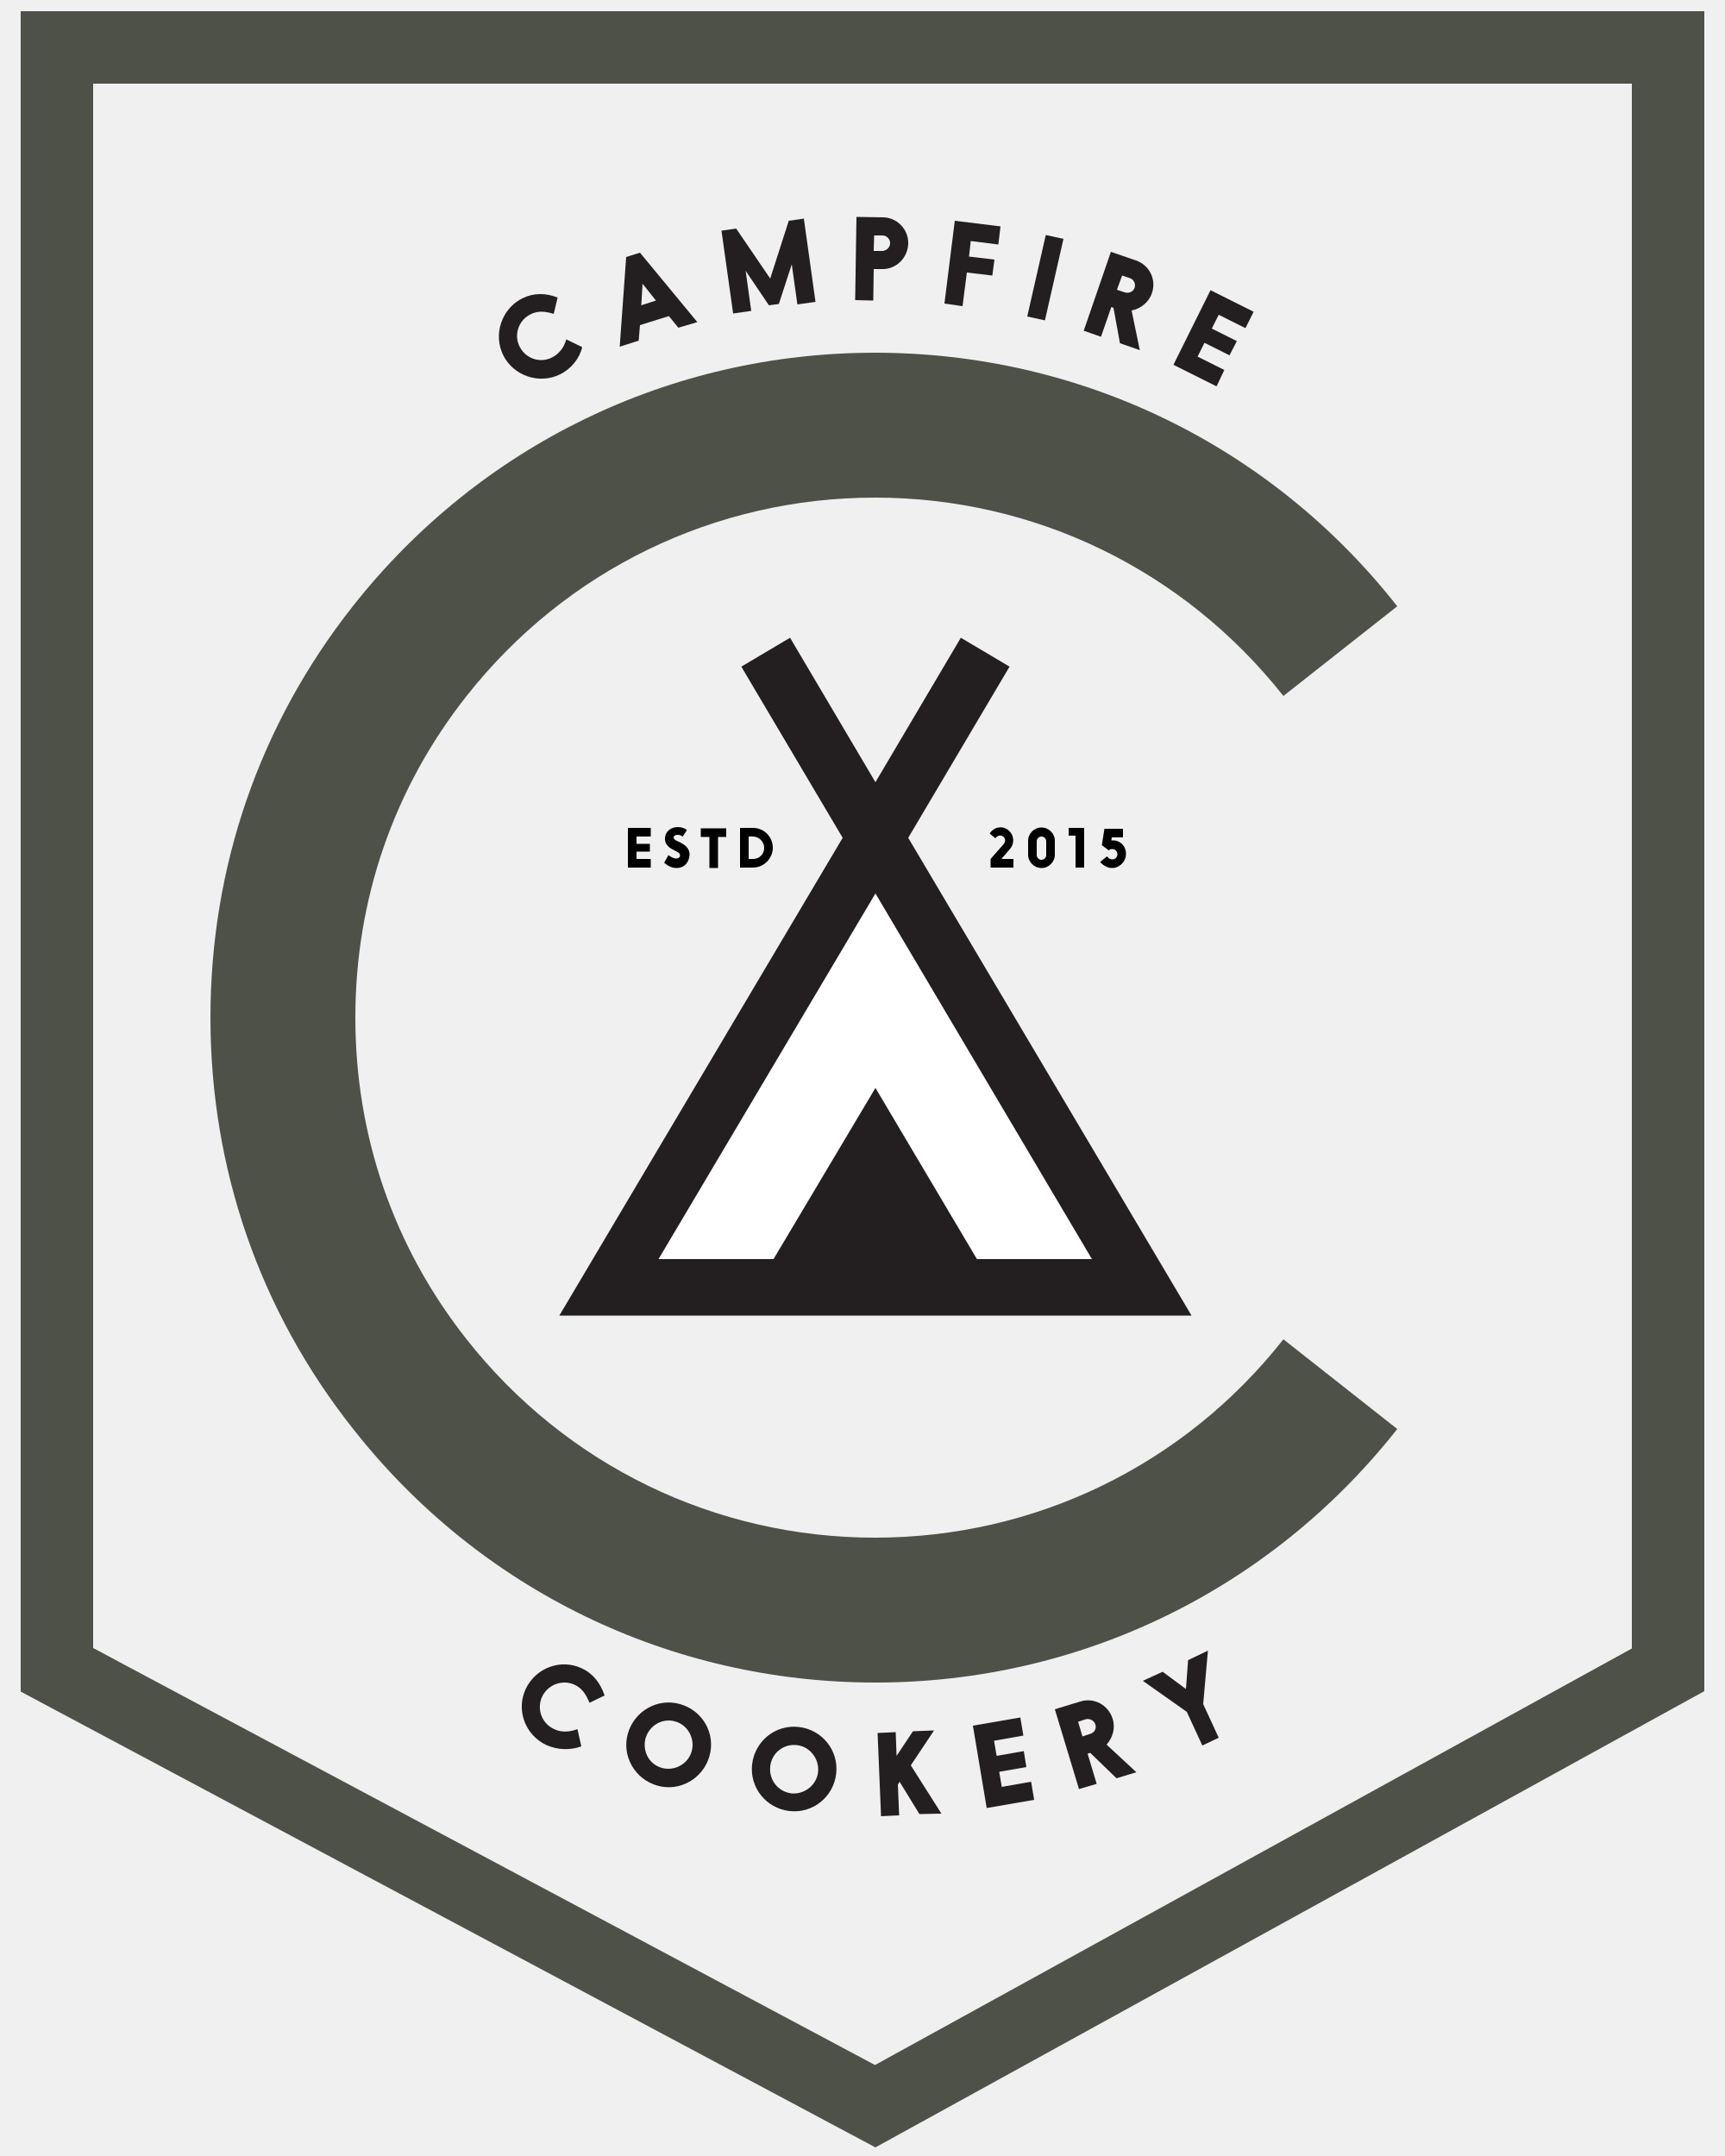
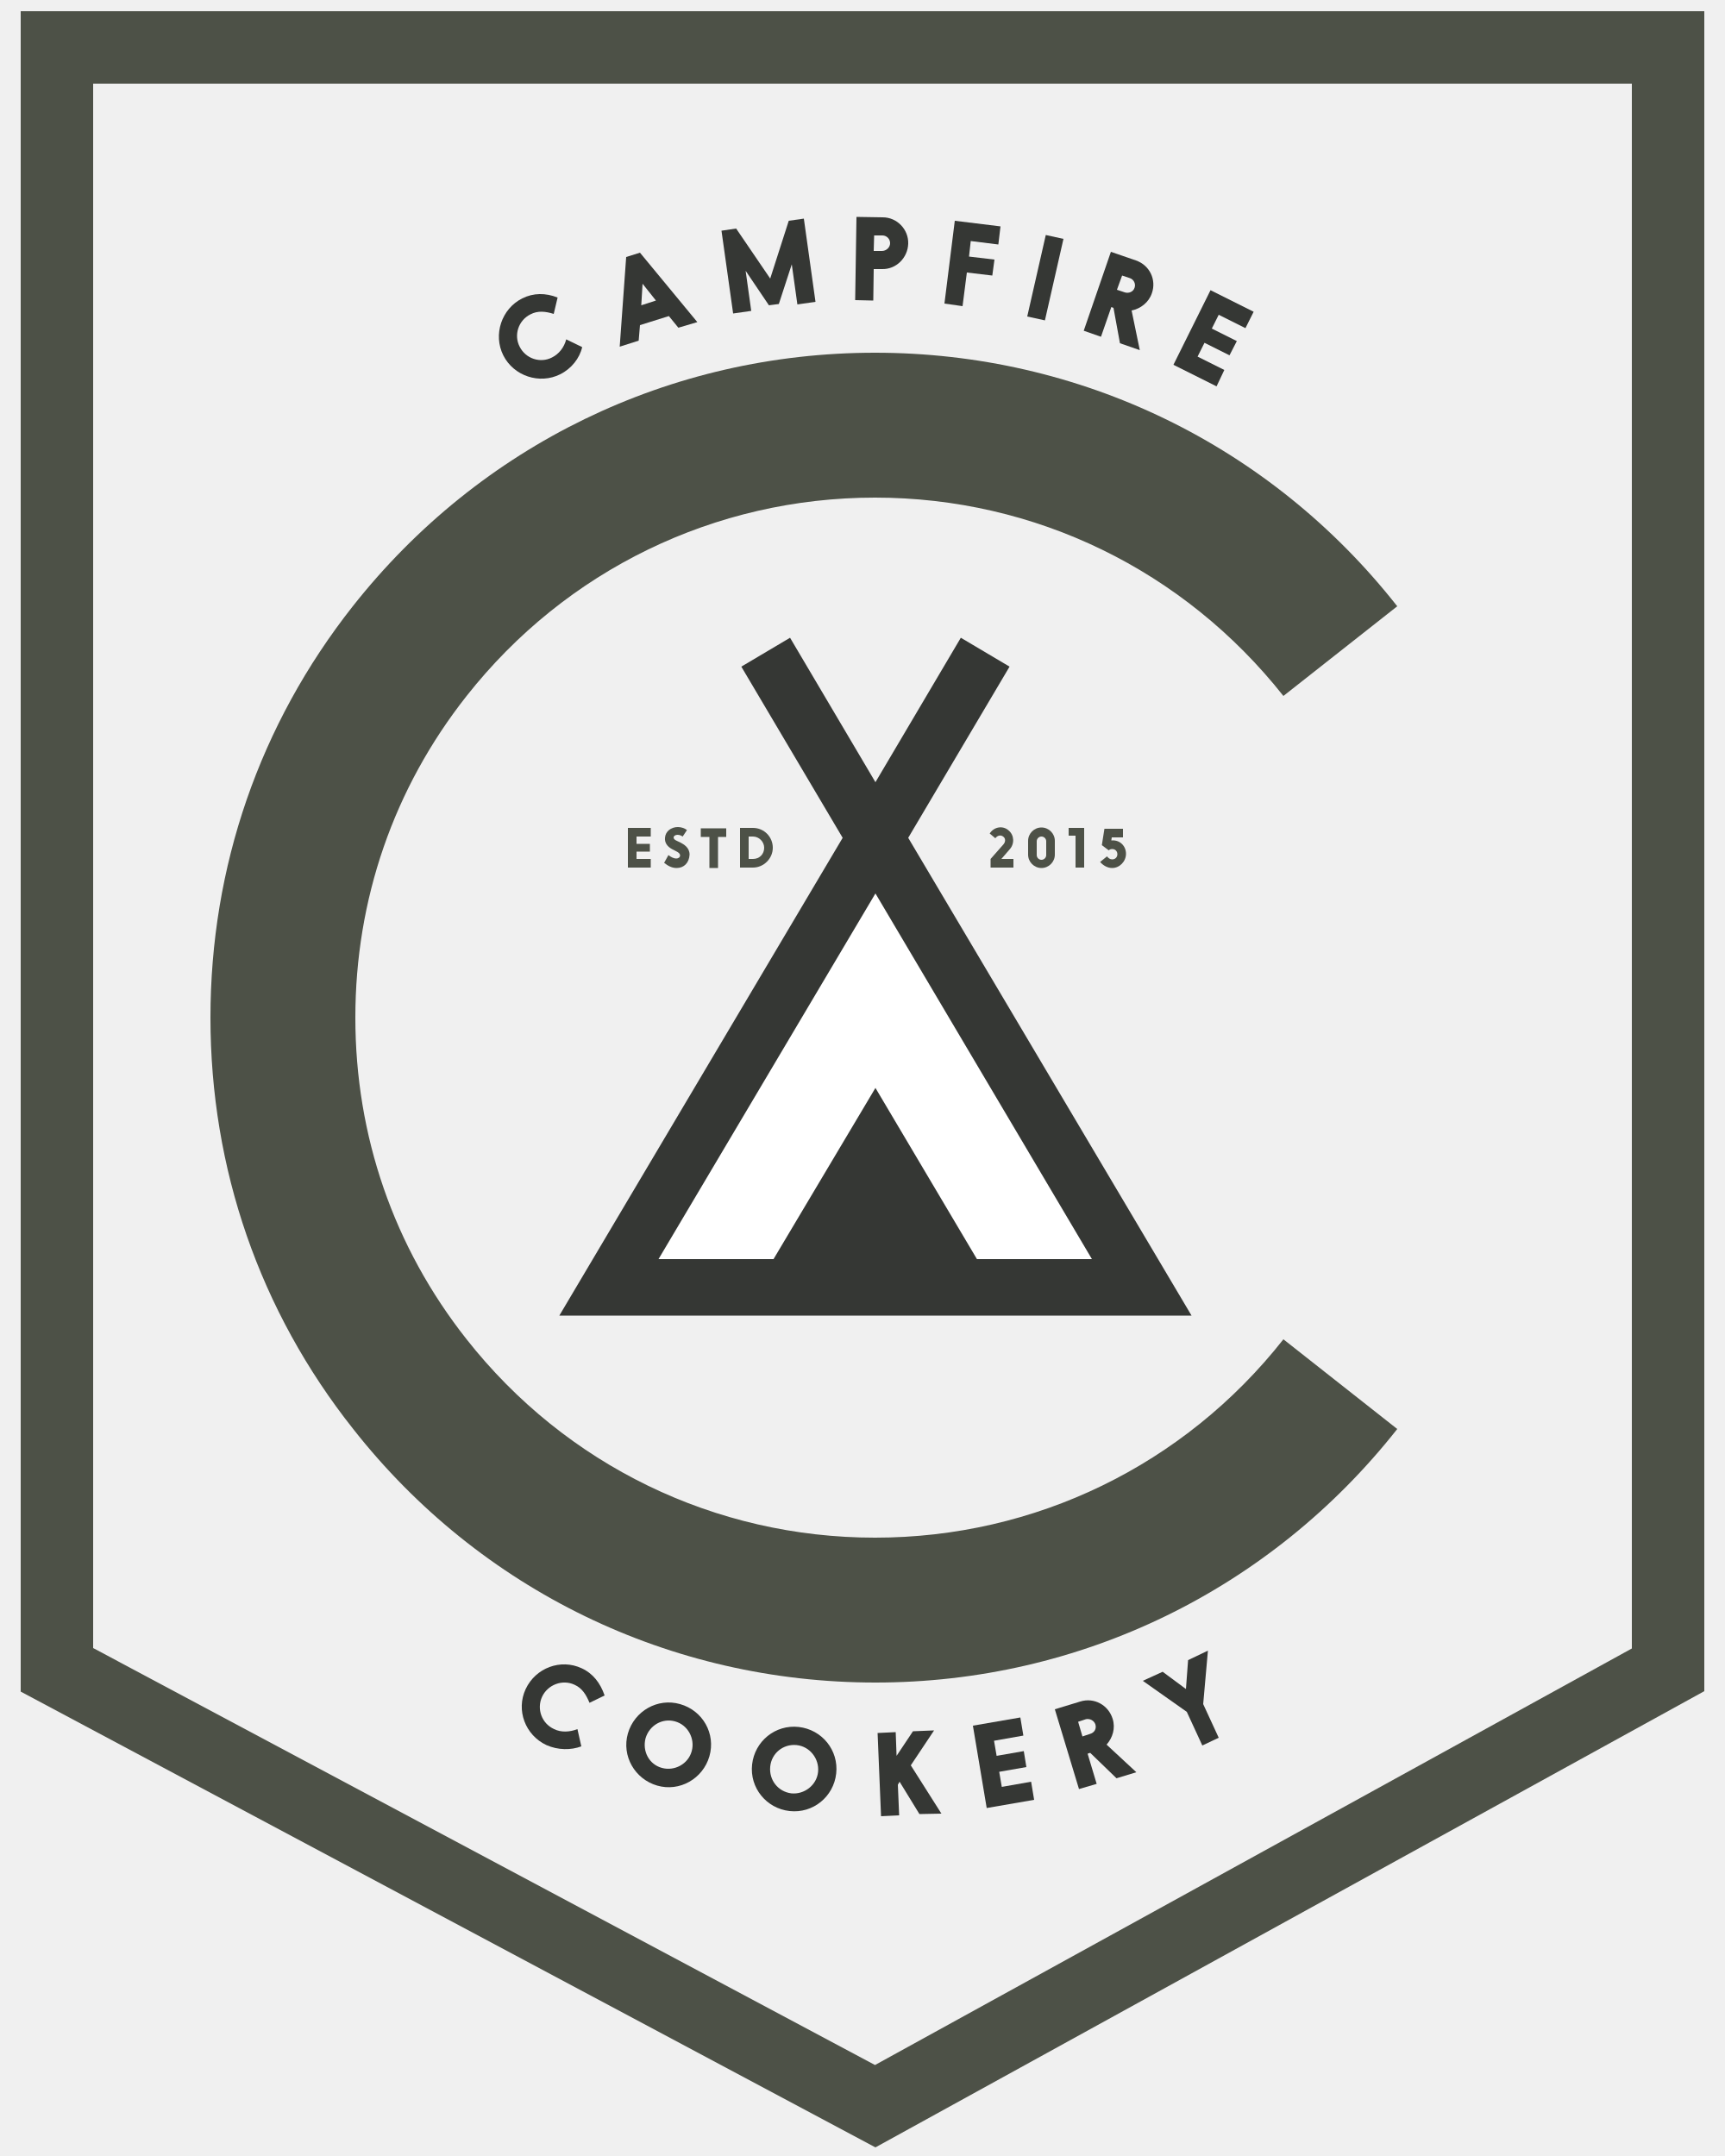
<svg xmlns="http://www.w3.org/2000/svg" version="1.1" id="Layer_1" x="0px" y="0px" viewBox="0 0 400 500" enable-background="new 0 0 400 500" xml:space="preserve">
  <g>
    <path fill="#4D5147" d="M203,498L4.8,392.3V2.6h390.4v389.6L203,498z M21.6,382.2l181.3,96.7l175.5-96.6V19.4H21.6V382.2z" />
  </g>
  <g>
    <g>
      <polygon fill="#FFFFFF" points="255.3,294.1 203,205.7 150.6,294.1   " />
    </g>
  </g>
  <g>
-     <path fill="#231F20" d="M276.3,305.1H129.7l65.7-110.8l-23.5-39.7l11.3-6.7l19.8,33.5l19.8-33.5l11.3,6.7l-23.5,39.7L276.3,305.1z    M152.7,292h100.5L203,207.2L152.7,292z" />
+     <path fill="#353734" d="M276.3,305.1H129.7l65.7-110.8l-23.5-39.7l11.3-6.7l19.8,33.5l19.8-33.5l11.3,6.7l-23.5,39.7L276.3,305.1z    M152.7,292h100.5L203,207.2L152.7,292z" />
  </g>
  <g>
    <g>
-       <polygon fill="#231F20" points="227.9,294.3 203,252.3 178,294.3   " />
+       <polygon fill="#353734" points="227.9,294.3 203,252.3 178,294.3   " />
    </g>
  </g>
  <g>
-     <path fill="#231F20" d="M129.9,86.8c-4.8,2.4-10.8,0.4-13.2-4.4c-2.4-4.8-0.4-10.8,4.4-13.2c2.6-1.3,5.4-1.3,8.2-0.2l-0.9,3.8   c-1.9-0.6-3.7-0.8-5.4,0.1c-2.8,1.4-3.9,4.8-2.5,7.5c1.4,2.8,4.8,3.9,7.5,2.5c1.6-0.8,2.8-2.3,3.3-4.2l3.7,1.8   C134.4,83.1,132.5,85.5,129.9,86.8z" />
-     <path fill="#231F20" d="M157.3,76l-2.2-2.7l-6.7,2.1l-0.3,3.6l-4.4,1.4l1.5-20.8l3.2-1l13.3,16.1L157.3,76z M152.1,69.7l-3.1-3.9   l-0.3,5L152.1,69.7z" />
-     <path fill="#231F20" d="M189.1,70l-4.2,0.6l-1.3-9.3l-3,9.2l-2.3,0.3l-5.4-8l1.3,9.3l-4.2,0.6l-2.7-19.2l3.4-0.5l7.9,11.6l4.3-13.4   l3.5-0.5L189.1,70z" />
-     <path fill="#231F20" d="M210.6,56.5c-0.1,3.3-2.8,6-6.1,5.9l-1.9,0l-0.1,7.3l-4.2-0.1l0.3-19.3l6.1,0.1   C208,50.4,210.7,53.2,210.6,56.5z M206.4,56.4c0-1-0.8-1.8-1.8-1.8l-1.9,0l-0.1,3.6l1.9,0C205.5,58.2,206.4,57.4,206.4,56.4z" />
-     <path fill="#231F20" d="M219,70.4l2.4-19.2l10.6,1.3l-0.5,4.2l-6.4-0.8l-0.4,3.6l5.9,0.7l-0.5,3.7l-5.9-0.7l-1,7.8L219,70.4z" />
-     <path fill="#231F20" d="M238.2,73.4l4.3-18.9l4.1,0.9l-4.3,18.9L238.2,73.4z" />
-     <path fill="#231F20" d="M258.2,71.4l-0.5-0.2l-2.4,6.9l-4-1.4l6.3-18.3l5.8,2c3.2,1.1,4.8,4.5,3.7,7.6c-0.7,2.1-2.6,3.6-4.7,4   l1.9,9.2l-4.6-1.6L258.2,71.4z M259,67.2l1.8,0.6c0.9,0.3,2-0.1,2.3-1.1c0.3-0.9-0.2-1.9-1.1-2.2l-1.8-0.6L259,67.2z" />
-     <path fill="#231F20" d="M282.1,89.6l-10-5l8.6-17.3l10,5l-1.9,3.8l-6.2-3.1l-1.6,3.2l5.8,2.9l-1.7,3.3l-5.8-2.9l-1.6,3.2l6.2,3.1   L282.1,89.6z" />
+     <path fill="#353734" d="M129.9,86.8c-4.8,2.4-10.8,0.4-13.2-4.4c-2.4-4.8-0.4-10.8,4.4-13.2c2.6-1.3,5.4-1.3,8.2-0.2l-0.9,3.8   c-1.9-0.6-3.7-0.8-5.4,0.1c-2.8,1.4-3.9,4.8-2.5,7.5c1.4,2.8,4.8,3.9,7.5,2.5c1.6-0.8,2.8-2.3,3.3-4.2l3.7,1.8   C134.4,83.1,132.5,85.5,129.9,86.8z" />
+     <path fill="#353734" d="M157.3,76l-2.2-2.7l-6.7,2.1l-0.3,3.6l-4.4,1.4l1.5-20.8l3.2-1l13.3,16.1L157.3,76z M152.1,69.7l-3.1-3.9   l-0.3,5L152.1,69.7z" />
+     <path fill="#353734" d="M189.1,70l-4.2,0.6l-1.3-9.3l-3,9.2l-2.3,0.3l-5.4-8l1.3,9.3l-4.2,0.6l-2.7-19.2l3.4-0.5l7.9,11.6l4.3-13.4   l3.5-0.5L189.1,70z" />
+     <path fill="#353734" d="M210.6,56.5c-0.1,3.3-2.8,6-6.1,5.9l-1.9,0l-0.1,7.3l-4.2-0.1l0.3-19.3l6.1,0.1   C208,50.4,210.7,53.2,210.6,56.5z M206.4,56.4c0-1-0.8-1.8-1.8-1.8l-1.9,0l-0.1,3.6l1.9,0C205.5,58.2,206.4,57.4,206.4,56.4z" />
+     <path fill="#353734" d="M219,70.4l2.4-19.2l10.6,1.3l-0.5,4.2l-6.4-0.8l-0.4,3.6l5.9,0.7l-0.5,3.7l-5.9-0.7l-1,7.8L219,70.4z" />
+     <path fill="#353734" d="M238.2,73.4l4.3-18.9l4.1,0.9l-4.3,18.9L238.2,73.4z" />
+     <path fill="#353734" d="M258.2,71.4l-0.5-0.2l-2.4,6.9l-4-1.4l6.3-18.3l5.8,2c3.2,1.1,4.8,4.5,3.7,7.6c-0.7,2.1-2.6,3.6-4.7,4   l1.9,9.2l-4.6-1.6L258.2,71.4z M259,67.2l1.8,0.6c0.9,0.3,2-0.1,2.3-1.1c0.3-0.9-0.2-1.9-1.1-2.2l-1.8-0.6L259,67.2z" />
+     <path fill="#353734" d="M282.1,89.6l-10-5l8.6-17.3l10,5l-1.9,3.8l-6.2-3.1l-1.6,3.2l5.8,2.9l-1.7,3.3l-5.8-2.9l-1.6,3.2l6.2,3.1   L282.1,89.6z" />
  </g>
  <g>
-     <path fill="#231F20" d="M126.7,404.7c-4.9-2.3-7.1-8.1-4.8-13c2.3-4.9,8.1-7.1,13-4.8c2.6,1.2,4.3,3.4,5.3,6.3l-3.5,1.7   c-0.8-1.9-1.7-3.4-3.5-4.2c-2.8-1.3-6.2,0-7.5,2.8c-1.3,2.8-0.1,6.2,2.8,7.5c1.6,0.8,3.6,0.7,5.4,0l0.9,4   C132.4,405.9,129.4,405.9,126.7,404.7z" />
-     <path fill="#231F20" d="M164.5,407.3c-1.5,5.2-6.9,8.3-12.1,6.8c-5.2-1.5-8.3-6.9-6.8-12.1c1.5-5.2,6.9-8.3,12.1-6.8   C163,396.7,166,402.1,164.5,407.3z M149.7,403.1c-0.8,3,0.8,6.1,3.8,6.9c2.9,0.8,6.1-0.9,6.9-3.9c0.8-2.9-0.9-6.1-3.9-6.9   C153.6,398.4,150.6,400.1,149.7,403.1z" />
-     <path fill="#231F20" d="M193.9,411.3c-0.6,5.4-5.4,9.3-10.8,8.7c-5.4-0.6-9.3-5.4-8.7-10.8c0.6-5.4,5.4-9.3,10.8-8.7   C190.6,401.1,194.5,405.9,193.9,411.3z M178.6,409.7c-0.3,3.1,1.8,5.8,4.9,6.2c3,0.3,5.9-1.9,6.2-5c0.3-3-1.9-5.9-5-6.2   C181.6,404.4,178.9,406.6,178.6,409.7z" />
-     <path fill="#231F20" d="M213.2,420.7l-4.6-7.5l-0.4,0.7l0.3,7.1l-4.2,0.2l-0.8-19.3l4.2-0.2l0.2,5.5l3.8-5.7l4.9-0.2l-5.4,8.1   l7.1,11.2L213.2,420.7z" />
-     <path fill="#231F20" d="M239.8,417.4l-11,1.9l-3.2-19.1l11-1.9l0.7,4.2l-6.8,1.2l0.6,3.5l6.3-1.1l0.6,3.7l-6.3,1.1l0.6,3.5l6.8-1.2   L239.8,417.4z" />
-     <path fill="#231F20" d="M252.8,406.5l-0.6,0.2l2.1,7l-4.1,1.2l-5.6-18.5l5.9-1.8c3.2-1,6.5,0.8,7.5,4c0.7,2.2,0,4.4-1.4,6l6.9,6.4   l-4.6,1.4L252.8,406.5z M251,402.7l1.8-0.6c1-0.3,1.5-1.2,1.2-2.2c-0.3-0.9-1.3-1.4-2.2-1.2l-1.8,0.6L251,402.7z" />
-     <path fill="#231F20" d="M279,395.2l3.6,7.8l-3.8,1.8l-3.6-7.8l-10.2-7.2l4.6-2.1l5.4,4l0.5-6.7l4.6-2.2L279,395.2z" />
+     <path fill="#353734" d="M126.7,404.7c-4.9-2.3-7.1-8.1-4.8-13c2.3-4.9,8.1-7.1,13-4.8c2.6,1.2,4.3,3.4,5.3,6.3l-3.5,1.7   c-0.8-1.9-1.7-3.4-3.5-4.2c-2.8-1.3-6.2,0-7.5,2.8c-1.3,2.8-0.1,6.2,2.8,7.5c1.6,0.8,3.6,0.7,5.4,0l0.9,4   C132.4,405.9,129.4,405.9,126.7,404.7z" />
+     <path fill="#353734" d="M164.5,407.3c-1.5,5.2-6.9,8.3-12.1,6.8c-5.2-1.5-8.3-6.9-6.8-12.1c1.5-5.2,6.9-8.3,12.1-6.8   C163,396.7,166,402.1,164.5,407.3z M149.7,403.1c-0.8,3,0.8,6.1,3.8,6.9c2.9,0.8,6.1-0.9,6.9-3.9c0.8-2.9-0.9-6.1-3.9-6.9   C153.6,398.4,150.6,400.1,149.7,403.1z" />
+     <path fill="#353734" d="M193.9,411.3c-0.6,5.4-5.4,9.3-10.8,8.7c-5.4-0.6-9.3-5.4-8.7-10.8c0.6-5.4,5.4-9.3,10.8-8.7   C190.6,401.1,194.5,405.9,193.9,411.3z M178.6,409.7c-0.3,3.1,1.8,5.8,4.9,6.2c3,0.3,5.9-1.9,6.2-5c0.3-3-1.9-5.9-5-6.2   C181.6,404.4,178.9,406.6,178.6,409.7z" />
+     <path fill="#353734" d="M213.2,420.7l-4.6-7.5l-0.4,0.7l0.3,7.1l-4.2,0.2l-0.8-19.3l4.2-0.2l0.2,5.5l3.8-5.7l4.9-0.2l-5.4,8.1   l7.1,11.2L213.2,420.7z" />
+     <path fill="#353734" d="M239.8,417.4l-11,1.9l-3.2-19.1l11-1.9l0.7,4.2l-6.8,1.2l0.6,3.5l6.3-1.1l0.6,3.7l-6.3,1.1l0.6,3.5l6.8-1.2   L239.8,417.4z" />
+     <path fill="#353734" d="M252.8,406.5l-0.6,0.2l2.1,7l-4.1,1.2l-5.6-18.5l5.9-1.8c3.2-1,6.5,0.8,7.5,4c0.7,2.2,0,4.4-1.4,6l6.9,6.4   l-4.6,1.4L252.8,406.5z M251,402.7l1.8-0.6c1-0.3,1.5-1.2,1.2-2.2c-0.3-0.9-1.3-1.4-2.2-1.2l-1.8,0.6L251,402.7z" />
+     <path fill="#353734" d="M279,395.2l3.6,7.8l-3.8,1.8l-3.6-7.8l-10.2-7.2l4.6-2.1l5.4,4l0.5-6.7l4.6-2.2L279,395.2z" />
  </g>
  <g>
    <path fill="#4D5147" d="M203,390.2c-47.5,0-91.7-21.4-121.1-58.8C60.2,304,48.8,271,48.8,236c0-35,11.4-68,33-95.4   c29.5-37.4,73.6-58.8,121.1-58.8c47.5,0,91.7,21.4,121.1,58.8l-26.4,20.8c-23.1-29.2-57.6-46-94.7-46s-71.7,16.8-94.7,46   c-16.9,21.4-25.8,47.2-25.8,74.6c0,27.4,8.9,53.2,25.8,74.6c23,29.2,57.6,46,94.7,46s71.7-16.8,94.7-46l26.4,20.8   C294.6,368.7,250.5,390.2,203,390.2z" />
  </g>
  <g>
-     <path d="M150.9,201.2h-5.3V192h5.3v2h-3.3v1.7h3.1v1.8h-3.1v1.7h3.3V201.2z" />
-     <path d="M156.9,201.3c-1,0-1.9-0.4-2.9-1.2l1-1.8c0.6,0.5,1.3,0.8,1.8,0.8c0.5,0,0.9-0.3,0.9-0.7c0-0.7-1-1-1.9-1.5   c-1.1-0.6-1.7-1.5-1.6-2.6c0.1-1.5,1.4-2.5,3-2.5c0.8,0,1.6,0.3,2.1,0.7l-1,1.5c-0.3-0.2-0.7-0.4-1.2-0.4c-0.5,0-0.9,0.3-0.9,0.6   c0,0.6,0.8,0.8,1.6,1.2c0.7,0.4,2.1,1.1,2.1,2.8C159.8,200.1,158.6,201.3,156.9,201.3z" />
-     <path d="M168.5,194.1h-2v7.2h-2v-7.2h-2v-2h5.9V194.1z" />
-     <path d="M179.2,196.6c0,2.5-2.1,4.6-4.6,4.6h-3V192h3C177.2,192,179.2,194.1,179.2,196.6z M177.2,196.6c0-1.4-1.2-2.6-2.6-2.6h-1   v5.2h1C176.1,199.2,177.2,198.1,177.2,196.6z" />
+     <path fill="#4D5147" d="M150.9,201.2h-5.3V192h5.3v2h-3.3v1.7h3.1v1.8h-3.1v1.7h3.3V201.2z" />
+     <path fill="#4D5147" d="M156.9,201.3c-1,0-1.9-0.4-2.9-1.2l1-1.8c0.6,0.5,1.3,0.8,1.8,0.8c0.5,0,0.9-0.3,0.9-0.7c0-0.7-1-1-1.9-1.5   c-1.1-0.6-1.7-1.5-1.6-2.6c0.1-1.5,1.4-2.5,3-2.5c0.8,0,1.6,0.3,2.1,0.7l-1,1.5c-0.3-0.2-0.7-0.4-1.2-0.4c-0.5,0-0.9,0.3-0.9,0.6   c0,0.6,0.8,0.8,1.6,1.2c0.7,0.4,2.1,1.1,2.1,2.8C159.8,200.1,158.6,201.3,156.9,201.3z" />
+     <path fill="#4D5147" d="M168.5,194.1h-2v7.2h-2v-7.2h-2v-2h5.9V194.1z" />
+     <path fill="#4D5147" d="M179.2,196.6c0,2.5-2.1,4.6-4.6,4.6h-3V192h3C177.2,192,179.2,194.1,179.2,196.6z M177.2,196.6   c0-1.4-1.2-2.6-2.6-2.6h-1v5.2h1C176.1,199.2,177.2,198.1,177.2,196.6z" />
  </g>
  <g>
-     <path d="M235,201.2h-5.3l0-2l3-3.4c0.5-0.6,0.5-1.4-0.1-1.8c-0.5-0.4-1.3-0.3-1.8,0.4l-1.3-1.1c1-1.6,3.1-1.9,4.4-0.7   c1.3,1.1,1.4,3.1,0.2,4.4l-1.9,2.2h2.8V201.2z" />
-     <path d="M241.5,201.3c-1.7,0-3.1-1.4-3.1-3.1v-3.2c0-1.7,1.4-3.1,3.1-3.1c1.7,0,3.1,1.4,3.1,3.1v3.2   C244.6,199.9,243.2,201.3,241.5,201.3z M240.4,195.1v3.2c0,0.6,0.5,1.1,1.1,1.1c0.6,0,1.1-0.5,1.1-1.1v-3.2c0-0.6-0.5-1.1-1.1-1.1   C240.9,194,240.4,194.5,240.4,195.1z" />
-     <path d="M251.4,201.2h-2v-7.4h-1.6V192h3.6V201.2z" />
-     <path d="M261.1,198c0,1.8-1.5,3.3-3.2,3.3c-1.1,0-2.1-0.6-2.8-1.4l1.6-1.3c0.3,0.4,0.7,0.7,1.2,0.7c0.7,0,1.2-0.5,1.2-1.2   c0-0.7-0.5-1.2-1.2-1.2c-0.3,0-0.6,0.1-0.8,0.3l-1.6-1.2l0.6-3.8h4.3v2h-2.6l-0.1,0.7c0.1,0,0.1,0,0.2,0   C259.7,194.8,261.1,196.2,261.1,198z" />
+     <path fill="#4D5147" d="M235,201.2h-5.3l0-2l3-3.4c0.5-0.6,0.5-1.4-0.1-1.8c-0.5-0.4-1.3-0.3-1.8,0.4l-1.3-1.1   c1-1.6,3.1-1.9,4.4-0.7c1.3,1.1,1.4,3.1,0.2,4.4l-1.9,2.2h2.8V201.2z" />
+     <path fill="#4D5147" d="M241.5,201.3c-1.7,0-3.1-1.4-3.1-3.1v-3.2c0-1.7,1.4-3.1,3.1-3.1c1.7,0,3.1,1.4,3.1,3.1v3.2   C244.6,199.9,243.2,201.3,241.5,201.3z M240.4,195.1v3.2c0,0.6,0.5,1.1,1.1,1.1c0.6,0,1.1-0.5,1.1-1.1v-3.2c0-0.6-0.5-1.1-1.1-1.1   C240.9,194,240.4,194.5,240.4,195.1z" />
+     <path fill="#4D5147" d="M251.4,201.2h-2v-7.4h-1.6V192h3.6V201.2z" />
+     <path fill="#4D5147" d="M261.1,198c0,1.8-1.5,3.3-3.2,3.3c-1.1,0-2.1-0.6-2.8-1.4l1.6-1.3c0.3,0.4,0.7,0.7,1.2,0.7   c0.7,0,1.2-0.5,1.2-1.2c0-0.7-0.5-1.2-1.2-1.2c-0.3,0-0.6,0.1-0.8,0.3l-1.6-1.2l0.6-3.8h4.3v2h-2.6l-0.1,0.7c0.1,0,0.1,0,0.2,0   C259.7,194.8,261.1,196.2,261.1,198z" />
  </g>
</svg>
